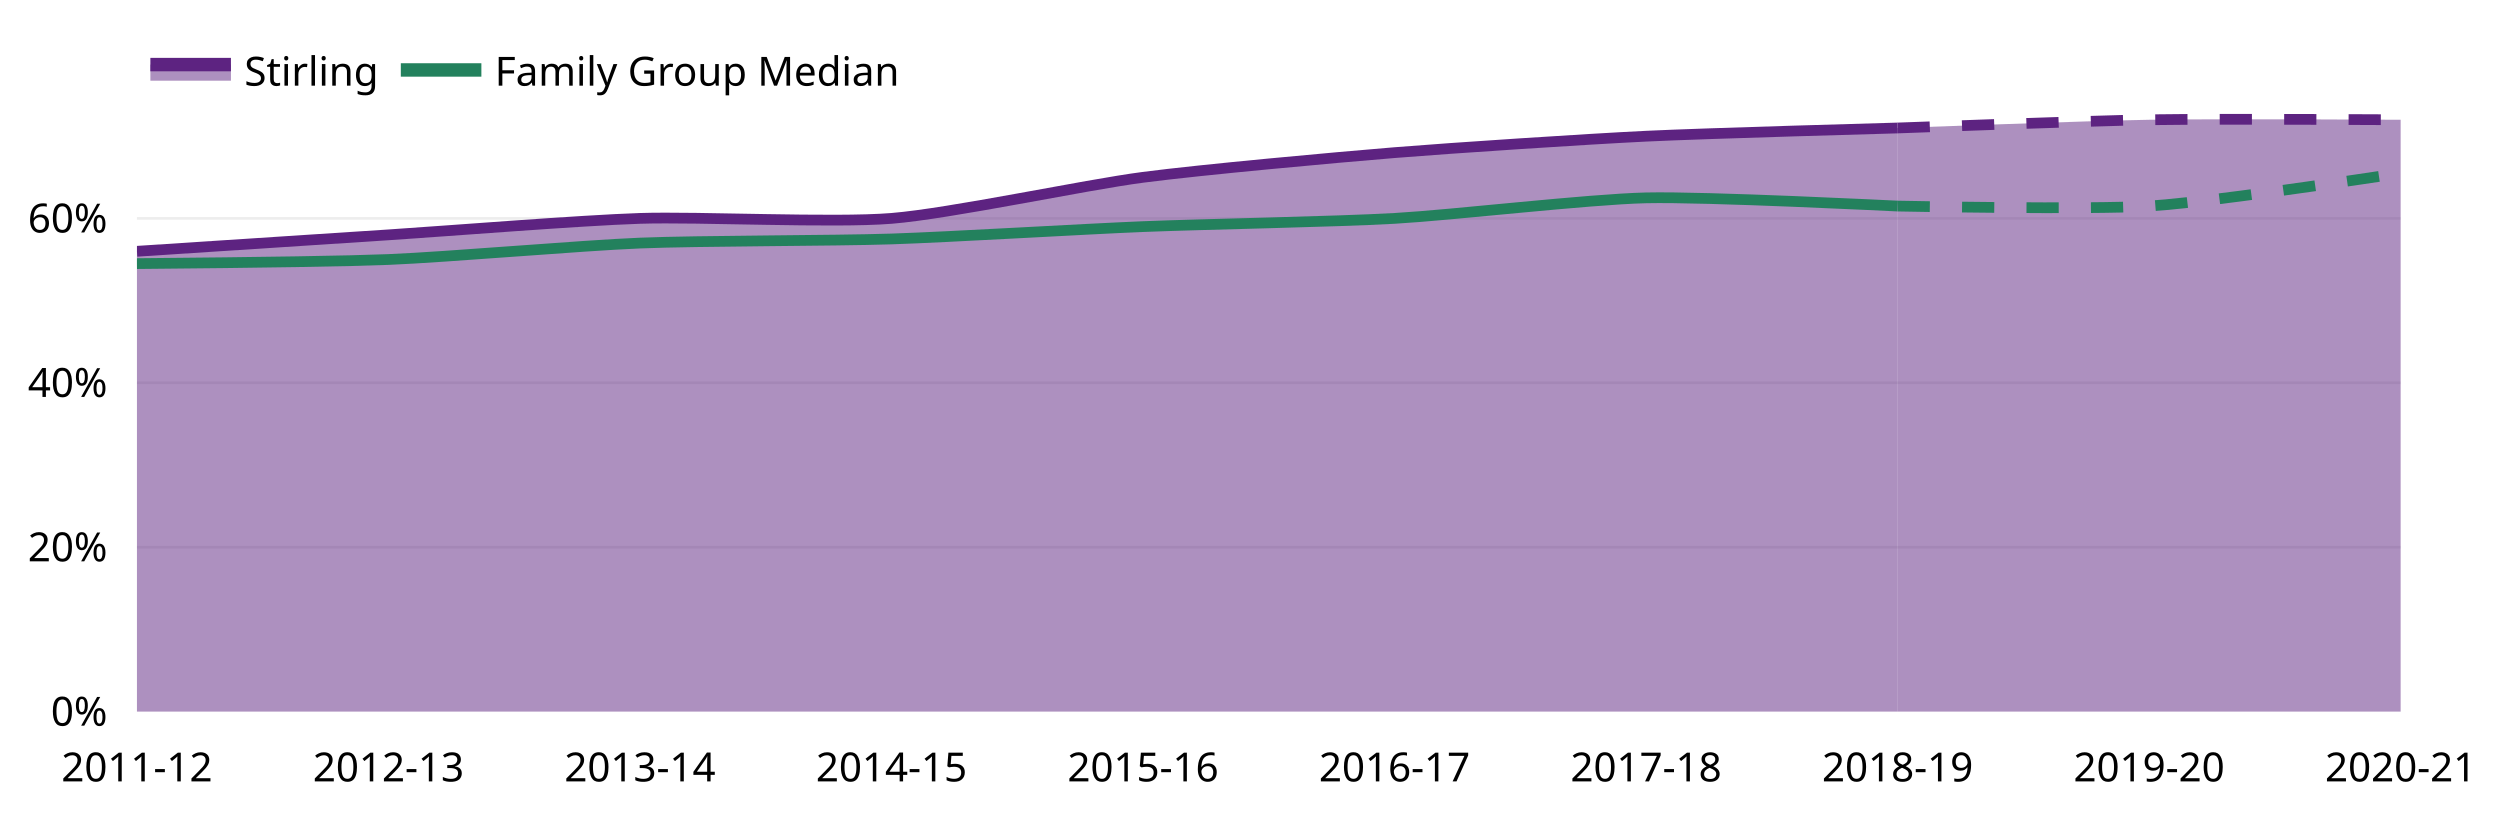
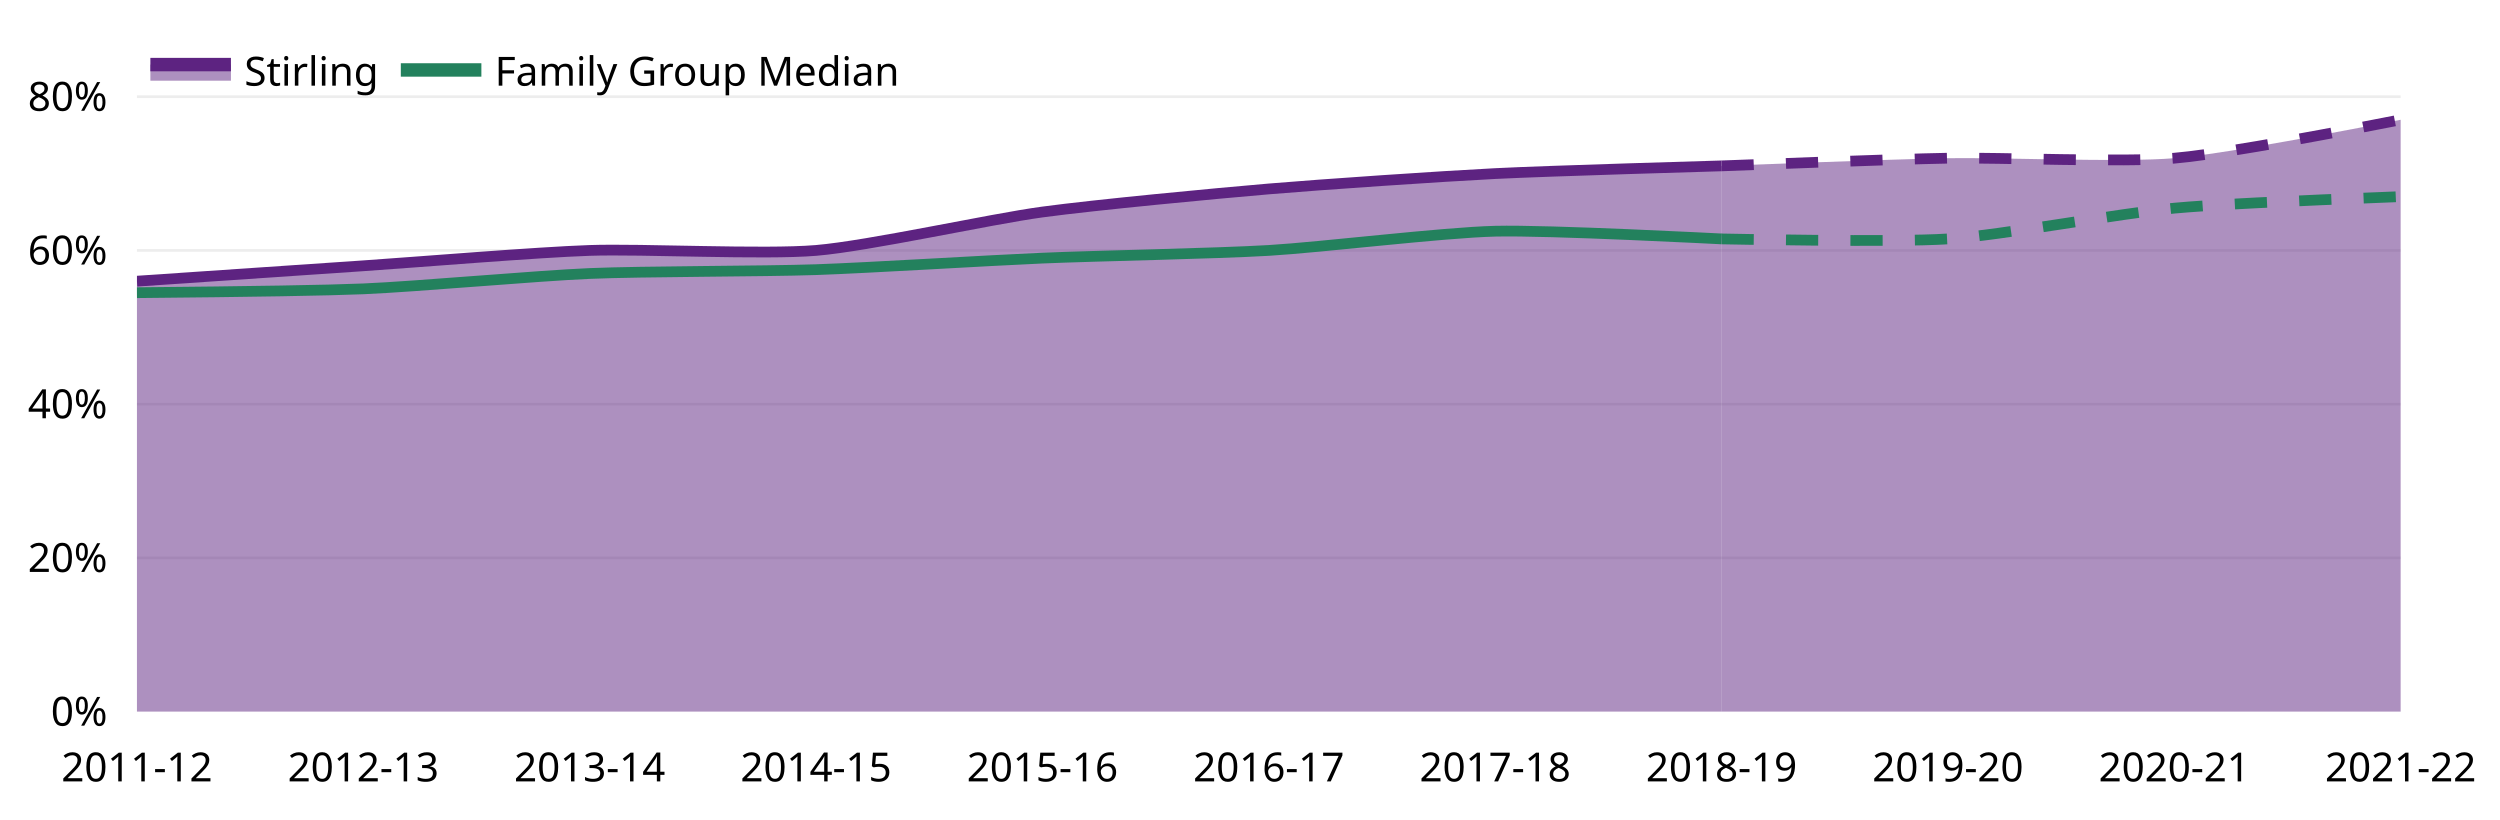
<svg xmlns="http://www.w3.org/2000/svg" class="main-svg" width="931" height="305" style="" viewBox="0 0 931 305">
  <rect x="0" y="0" width="931" height="305" style="fill: rgb(255, 255, 255); fill-opacity: 1;" />
-   <defs id="defs-1cb2fe">
+   <defs id="defs-618840">
    <g class="clips">
-       <clipPath id="clip1cb2fexyplot" class="plotclip">
+       <clipPath id="clip618840xyplot" class="plotclip">
        <rect width="843" height="232" />
      </clipPath>
-       <clipPath class="axesclip" id="clip1cb2fex">
+       <clipPath class="axesclip" id="clip618840x">
        <rect x="51" y="0" width="843" height="305" />
      </clipPath>
-       <clipPath class="axesclip" id="clip1cb2fey">
+       <clipPath class="axesclip" id="clip618840y">
        <rect x="0" y="33" width="931" height="232" />
      </clipPath>
-       <clipPath class="axesclip" id="clip1cb2fexy">
+       <clipPath class="axesclip" id="clip618840xy">
        <rect x="51" y="33" width="843" height="232" />
      </clipPath>
    </g>
    <g class="gradients" />
    <g class="patterns" />
  </defs>
  <g class="bglayer">
    <rect class="bg" x="41" y="23" width="863" height="252" style="fill: rgb(0, 0, 0); fill-opacity: 0; stroke-width: 0;" />
  </g>
  <g class="layer-below">
    <g class="imagelayer" />
    <g class="shapelayer" />
  </g>
  <g class="cartesianlayer">
    <g class="subplot xy">
      <g class="layer-subplot">
        <g class="shapelayer" />
        <g class="imagelayer" />
      </g>
      <g class="gridlayer">
        <g class="x">
-           <path class="xgrid crisp" transform="translate(144.67,0)" d="M0,33v232" style="stroke: rgb(255, 255, 255); stroke-opacity: 1; stroke-width: 1px;" />
-           <path class="xgrid crisp" transform="translate(238.33,0)" d="M0,33v232" style="stroke: rgb(255, 255, 255); stroke-opacity: 1; stroke-width: 1px;" />
-           <path class="xgrid crisp" transform="translate(332,0)" d="M0,33v232" style="stroke: rgb(255, 255, 255); stroke-opacity: 1; stroke-width: 1px;" />
-           <path class="xgrid crisp" transform="translate(425.67,0)" d="M0,33v232" style="stroke: rgb(255, 255, 255); stroke-opacity: 1; stroke-width: 1px;" />
-           <path class="xgrid crisp" transform="translate(519.33,0)" d="M0,33v232" style="stroke: rgb(255, 255, 255); stroke-opacity: 1; stroke-width: 1px;" />
-           <path class="xgrid crisp" transform="translate(613,0)" d="M0,33v232" style="stroke: rgb(255, 255, 255); stroke-opacity: 1; stroke-width: 1px;" />
-           <path class="xgrid crisp" transform="translate(706.67,0)" d="M0,33v232" style="stroke: rgb(255, 255, 255); stroke-opacity: 1; stroke-width: 1px;" />
-           <path class="xgrid crisp" transform="translate(800.33,0)" d="M0,33v232" style="stroke: rgb(255, 255, 255); stroke-opacity: 1; stroke-width: 1px;" />
+           <path class="xgrid crisp" transform="translate(135.3,0)" d="M0,33v232" style="stroke: rgb(255, 255, 255); stroke-opacity: 1; stroke-width: 1px;" />
+           <path class="xgrid crisp" transform="translate(219.6,0)" d="M0,33v232" style="stroke: rgb(255, 255, 255); stroke-opacity: 1; stroke-width: 1px;" />
+           <path class="xgrid crisp" transform="translate(303.9,0)" d="M0,33v232" style="stroke: rgb(255, 255, 255); stroke-opacity: 1; stroke-width: 1px;" />
+           <path class="xgrid crisp" transform="translate(388.2,0)" d="M0,33v232" style="stroke: rgb(255, 255, 255); stroke-opacity: 1; stroke-width: 1px;" />
+           <path class="xgrid crisp" transform="translate(472.5,0)" d="M0,33v232" style="stroke: rgb(255, 255, 255); stroke-opacity: 1; stroke-width: 1px;" />
+           <path class="xgrid crisp" transform="translate(556.8,0)" d="M0,33v232" style="stroke: rgb(255, 255, 255); stroke-opacity: 1; stroke-width: 1px;" />
+           <path class="xgrid crisp" transform="translate(641.1,0)" d="M0,33v232" style="stroke: rgb(255, 255, 255); stroke-opacity: 1; stroke-width: 1px;" />
+           <path class="xgrid crisp" transform="translate(725.4,0)" d="M0,33v232" style="stroke: rgb(255, 255, 255); stroke-opacity: 1; stroke-width: 1px;" />
+           <path class="xgrid crisp" transform="translate(809.7,0)" d="M0,33v232" style="stroke: rgb(255, 255, 255); stroke-opacity: 1; stroke-width: 1px;" />
        </g>
        <g class="y">
-           <path class="ygrid crisp" transform="translate(0,203.78)" d="M51,0h843" style="stroke: rgb(237, 237, 237); stroke-opacity: 1; stroke-width: 1px;" />
-           <path class="ygrid crisp" transform="translate(0,142.56)" d="M51,0h843" style="stroke: rgb(237, 237, 237); stroke-opacity: 1; stroke-width: 1px;" />
-           <path class="ygrid crisp" transform="translate(0,81.33)" d="M51,0h843" style="stroke: rgb(237, 237, 237); stroke-opacity: 1; stroke-width: 1px;" />
+           <path class="ygrid crisp" transform="translate(0,207.75)" d="M51,0h843" style="stroke: rgb(237, 237, 237); stroke-opacity: 1; stroke-width: 1px;" />
+           <path class="ygrid crisp" transform="translate(0,150.51)" d="M51,0h843" style="stroke: rgb(237, 237, 237); stroke-opacity: 1; stroke-width: 1px;" />
+           <path class="ygrid crisp" transform="translate(0,93.26)" d="M51,0h843" style="stroke: rgb(237, 237, 237); stroke-opacity: 1; stroke-width: 1px;" />
+           <path class="ygrid crisp" transform="translate(0,36.01)" d="M51,0h843" style="stroke: rgb(237, 237, 237); stroke-opacity: 1; stroke-width: 1px;" />
        </g>
      </g>
      <g class="zerolinelayer">
        <path class="yzl zl crisp" transform="translate(0,265)" d="M51,0h843" style="stroke: rgb(255, 255, 255); stroke-opacity: 1; stroke-width: 2px;" />
      </g>
      <path class="xlines-below" />
      <path class="ylines-below" />
      <g class="overlines-below" />
      <g class="xaxislayer-below" />
      <g class="yaxislayer-below" />
      <g class="overaxes-below" />
-       <g class="plot" transform="translate(51,33)" clip-path="url(#clip1cb2fexyplot)">
+       <g class="plot" transform="translate(51,33)" clip-path="url(#clip618840xyplot)">
        <g class="scatterlayer mlayer">
-           <g class="trace scatter trace0db4c7" style="stroke-miterlimit: 2;">
+           <g class="trace scatter tracec3c5e0" style="stroke-miterlimit: 2;">
            <g class="fills">
              <g>
-                 <path class="js-fill" d="M655.67,232L0,232L0,60.58Q71.81,55.89 93.67,54.46C115.52,53.03 165.46,49.04 187.33,48.33C209.17,47.62 259.22,50.1 281,48.33C302.93,46.55 352.77,35.89 374.67,33.03C396.48,30.18 446.46,25.63 468.33,23.84C490.17,22.06 540.13,18.79 562,17.72C583.85,16.65 655.67,14.66 655.67,14.66Q655.67,14.66 655.67,14.66" style="fill: rgb(93, 35, 129); fill-opacity: 0.5; stroke-width: 0;" />
-               </g>
-             </g>
-             <g class="errorbars" />
-             <g class="lines">
-               <path class="js-line" d="M0,60.58Q71.81,55.89 93.67,54.46C115.52,53.03 165.46,49.04 187.33,48.33C209.17,47.62 259.22,50.1 281,48.33C302.93,46.55 352.77,35.89 374.67,33.03C396.48,30.18 446.46,25.63 468.33,23.84C490.17,22.06 540.13,18.79 562,17.72C583.85,16.65 655.67,14.66 655.67,14.66Q655.67,14.66 655.67,14.66" style="vector-effect: non-scaling-stroke; fill: none; stroke: rgb(93, 35, 129); stroke-opacity: 1; stroke-width: 4px; opacity: 1;" />
-             </g>
-             <g class="points" />
-             <g class="text" />
-           </g>
-           <g class="trace scatter trace7bb3b1" style="stroke-miterlimit: 2;">
+                 <path class="js-fill" d="M590.1,232L0,232L0,71.71Q64.63,67.32 84.3,65.98C103.97,64.64 148.92,60.93 168.6,60.26C188.26,59.59 233.3,61.91 252.9,60.26C272.64,58.6 317.49,48.62 337.2,45.95C356.83,43.29 401.82,39.03 421.5,37.36C441.16,35.69 486.12,32.64 505.8,31.64C525.46,30.64 590.1,28.77 590.1,28.77Q590.1,28.77 590.1,28.77" style="fill: rgb(93, 35, 129); fill-opacity: 0.5; stroke-width: 0;" />
+               </g>
+             </g>
+             <g class="errorbars" />
+             <g class="lines">
+               <path class="js-line" d="M0,71.71Q64.63,67.32 84.3,65.98C103.97,64.64 148.92,60.93 168.6,60.26C188.26,59.59 233.3,61.91 252.9,60.26C272.64,58.6 317.49,48.62 337.2,45.95C356.83,43.29 401.82,39.03 421.5,37.36C441.16,35.69 486.12,32.64 505.8,31.64C525.46,30.64 590.1,28.77 590.1,28.77Q590.1,28.77 590.1,28.77" style="vector-effect: non-scaling-stroke; fill: none; stroke: rgb(93, 35, 129); stroke-opacity: 1; stroke-width: 4px; opacity: 1;" />
+             </g>
+             <g class="points" />
+             <g class="text" />
+           </g>
+           <g class="trace scatter traceb7eb8b" style="stroke-miterlimit: 2;">
            <g class="fills">
              <g>
-                 <path class="js-fill" d="M843,232L655.67,232L655.67,14.66Q655.67,14.66 655.67,14.66C655.67,14.66 727.47,11.96 749.33,11.6Q771.18,11.24 843,11.6" style="fill: rgb(93, 35, 129); fill-opacity: 0.5; stroke-width: 0;" />
-               </g>
-             </g>
-             <g class="errorbars" />
-             <g class="lines">
-               <path class="js-line" d="M655.67,14.66Q655.67,14.66 655.67,14.66C655.67,14.66 727.47,11.96 749.33,11.6Q771.18,11.24 843,11.6" style="vector-effect: non-scaling-stroke; fill: none; stroke: rgb(93, 35, 129); stroke-opacity: 1; stroke-width: 4px; opacity: 1; stroke-dasharray: 12px, 12px;" />
-             </g>
-             <g class="points" />
-             <g class="text" />
-           </g>
-           <g class="trace scatter traceaa969f" style="stroke-miterlimit: 2; opacity: 1;">
+                 <path class="js-fill" d="M843,232L590.1,232L590.1,28.77Q590.1,28.77 590.1,28.77C590.1,28.77 654.73,26.24 674.4,25.91C694.07,25.58 739.1,27.56 758.7,25.91Q778.44,24.25 843,11.6" style="fill: rgb(93, 35, 129); fill-opacity: 0.5; stroke-width: 0;" />
+               </g>
+             </g>
+             <g class="errorbars" />
+             <g class="lines">
+               <path class="js-line" d="M590.1,28.77Q590.1,28.77 590.1,28.77C590.1,28.77 654.73,26.24 674.4,25.91C694.07,25.58 739.1,27.56 758.7,25.91Q778.44,24.25 843,11.6" style="vector-effect: non-scaling-stroke; fill: none; stroke: rgb(93, 35, 129); stroke-opacity: 1; stroke-width: 4px; opacity: 1; stroke-dasharray: 12px, 12px;" />
+             </g>
+             <g class="points" />
+             <g class="text" />
+           </g>
+           <g class="trace scatter tracec6e0a7" style="stroke-miterlimit: 2; opacity: 1;">
            <g class="fills" />
            <g class="errorbars" />
            <g class="lines">
-               <path class="js-line" d="M0,65.17Q71.83,64.53 93.67,63.64C115.54,62.75 165.46,58.41 187.33,57.52C209.17,56.63 259.15,56.7 281,55.99C302.86,55.27 352.81,52.28 374.67,51.39C396.52,50.5 446.49,49.58 468.33,48.33C490.2,47.08 540.13,41.21 562,40.68C583.84,40.15 655.67,43.74 655.67,43.74Q655.67,43.74 655.67,43.74" style="vector-effect: non-scaling-stroke; fill: none; stroke: rgb(35, 129, 93); stroke-opacity: 1; stroke-width: 4px; opacity: 1;" />
-             </g>
-             <g class="points" />
-             <g class="text" />
-           </g>
-           <g class="trace scatter trace65cdb6" style="stroke-miterlimit: 2; opacity: 1;">
+               <path class="js-line" d="M0,76Q64.64,75.4 84.3,74.57C103.98,73.74 148.92,69.68 168.6,68.85C188.26,68.02 233.24,68.09 252.9,67.42C272.58,66.75 317.53,63.96 337.2,63.12C356.87,62.28 401.84,61.43 421.5,60.26C441.18,59.09 486.12,53.6 505.8,53.1C525.46,52.6 590.1,55.97 590.1,55.97Q590.1,55.97 590.1,55.97" style="vector-effect: non-scaling-stroke; fill: none; stroke: rgb(35, 129, 93); stroke-opacity: 1; stroke-width: 4px; opacity: 1;" />
+             </g>
+             <g class="points" />
+             <g class="text" />
+           </g>
+           <g class="trace scatter traceb5ca64" style="stroke-miterlimit: 2; opacity: 1;">
            <g class="fills" />
            <g class="errorbars" />
            <g class="lines">
-               <path class="js-line" d="M655.67,43.74Q655.67,43.74 655.67,43.74C655.67,43.74 727.52,45.16 749.33,43.74Q771.23,42.32 843,31.5" style="vector-effect: non-scaling-stroke; fill: none; stroke: rgb(35, 129, 93); stroke-opacity: 1; stroke-width: 4px; opacity: 1; stroke-dasharray: 12px, 12px;" />
+               <path class="js-line" d="M590.1,55.97Q590.1,55.97 590.1,55.97C590.1,55.97 654.77,57.3 674.4,55.97C694.12,54.64 738.99,46.36 758.7,44.52Q778.33,42.69 843,40.22" style="vector-effect: non-scaling-stroke; fill: none; stroke: rgb(35, 129, 93); stroke-opacity: 1; stroke-width: 4px; opacity: 1; stroke-dasharray: 12px, 12px;" />
            </g>
            <g class="points" />
            <g class="text" />
          </g>
        </g>
      </g>
      <g class="overplot" />
      <path class="xlines-above crisp" d="M0,0" style="fill: none;" />
      <path class="ylines-above crisp" d="M0,0" style="fill: none;" />
      <g class="overlines-above" />
      <g class="xaxislayer-above">
        <g class="xtick">
          <text text-anchor="middle" x="0" y="291" transform="translate(51,0)" style="font-family: 'Segoe UI Semibold'; font-size: 15px; fill: rgb(0, 0, 0); fill-opacity: 1; white-space: pre; opacity: 1;">2011-12</text>
        </g>
        <g class="xtick">
-           <text text-anchor="middle" x="0" y="291" transform="translate(144.67,0)" style="font-family: 'Segoe UI Semibold'; font-size: 15px; fill: rgb(0, 0, 0); fill-opacity: 1; white-space: pre; opacity: 1;">2012-13</text>
-         </g>
-         <g class="xtick">
-           <text text-anchor="middle" x="0" y="291" transform="translate(238.33,0)" style="font-family: 'Segoe UI Semibold'; font-size: 15px; fill: rgb(0, 0, 0); fill-opacity: 1; white-space: pre; opacity: 1;">2013-14</text>
-         </g>
-         <g class="xtick">
-           <text text-anchor="middle" x="0" y="291" transform="translate(332,0)" style="font-family: 'Segoe UI Semibold'; font-size: 15px; fill: rgb(0, 0, 0); fill-opacity: 1; white-space: pre; opacity: 1;">2014-15</text>
-         </g>
-         <g class="xtick">
-           <text text-anchor="middle" x="0" y="291" transform="translate(425.67,0)" style="font-family: 'Segoe UI Semibold'; font-size: 15px; fill: rgb(0, 0, 0); fill-opacity: 1; white-space: pre; opacity: 1;">2015-16</text>
-         </g>
-         <g class="xtick">
-           <text text-anchor="middle" x="0" y="291" transform="translate(519.33,0)" style="font-family: 'Segoe UI Semibold'; font-size: 15px; fill: rgb(0, 0, 0); fill-opacity: 1; white-space: pre; opacity: 1;">2016-17</text>
-         </g>
-         <g class="xtick">
-           <text text-anchor="middle" x="0" y="291" transform="translate(613,0)" style="font-family: 'Segoe UI Semibold'; font-size: 15px; fill: rgb(0, 0, 0); fill-opacity: 1; white-space: pre; opacity: 1;">2017-18</text>
-         </g>
-         <g class="xtick">
-           <text text-anchor="middle" x="0" y="291" transform="translate(706.67,0)" style="font-family: 'Segoe UI Semibold'; font-size: 15px; fill: rgb(0, 0, 0); fill-opacity: 1; white-space: pre; opacity: 1;">2018-19</text>
-         </g>
-         <g class="xtick">
-           <text text-anchor="middle" x="0" y="291" transform="translate(800.33,0)" style="font-family: 'Segoe UI Semibold'; font-size: 15px; fill: rgb(0, 0, 0); fill-opacity: 1; white-space: pre; opacity: 1;">2019-20</text>
-         </g>
-         <g class="xtick">
-           <text text-anchor="middle" x="0" y="291" transform="translate(894,0)" style="font-family: 'Segoe UI Semibold'; font-size: 15px; fill: rgb(0, 0, 0); fill-opacity: 1; white-space: pre; opacity: 1;">2020-21</text>
+           <text text-anchor="middle" x="0" y="291" transform="translate(135.3,0)" style="font-family: 'Segoe UI Semibold'; font-size: 15px; fill: rgb(0, 0, 0); fill-opacity: 1; white-space: pre; opacity: 1;">2012-13</text>
+         </g>
+         <g class="xtick">
+           <text text-anchor="middle" x="0" y="291" transform="translate(219.6,0)" style="font-family: 'Segoe UI Semibold'; font-size: 15px; fill: rgb(0, 0, 0); fill-opacity: 1; white-space: pre; opacity: 1;">2013-14</text>
+         </g>
+         <g class="xtick">
+           <text text-anchor="middle" x="0" y="291" transform="translate(303.9,0)" style="font-family: 'Segoe UI Semibold'; font-size: 15px; fill: rgb(0, 0, 0); fill-opacity: 1; white-space: pre; opacity: 1;">2014-15</text>
+         </g>
+         <g class="xtick">
+           <text text-anchor="middle" x="0" y="291" transform="translate(388.2,0)" style="font-family: 'Segoe UI Semibold'; font-size: 15px; fill: rgb(0, 0, 0); fill-opacity: 1; white-space: pre; opacity: 1;">2015-16</text>
+         </g>
+         <g class="xtick">
+           <text text-anchor="middle" x="0" y="291" transform="translate(472.5,0)" style="font-family: 'Segoe UI Semibold'; font-size: 15px; fill: rgb(0, 0, 0); fill-opacity: 1; white-space: pre; opacity: 1;">2016-17</text>
+         </g>
+         <g class="xtick">
+           <text text-anchor="middle" x="0" y="291" transform="translate(556.8,0)" style="font-family: 'Segoe UI Semibold'; font-size: 15px; fill: rgb(0, 0, 0); fill-opacity: 1; white-space: pre; opacity: 1;">2017-18</text>
+         </g>
+         <g class="xtick">
+           <text text-anchor="middle" x="0" y="291" transform="translate(641.1,0)" style="font-family: 'Segoe UI Semibold'; font-size: 15px; fill: rgb(0, 0, 0); fill-opacity: 1; white-space: pre; opacity: 1;">2018-19</text>
+         </g>
+         <g class="xtick">
+           <text text-anchor="middle" x="0" y="291" transform="translate(725.4,0)" style="font-family: 'Segoe UI Semibold'; font-size: 15px; fill: rgb(0, 0, 0); fill-opacity: 1; white-space: pre; opacity: 1;">2019-20</text>
+         </g>
+         <g class="xtick">
+           <text text-anchor="middle" x="0" y="291" transform="translate(809.7,0)" style="font-family: 'Segoe UI Semibold'; font-size: 15px; fill: rgb(0, 0, 0); fill-opacity: 1; white-space: pre; opacity: 1;">2020-21</text>
+         </g>
+         <g class="xtick">
+           <text text-anchor="middle" x="0" y="291" transform="translate(894,0)" style="font-family: 'Segoe UI Semibold'; font-size: 15px; fill: rgb(0, 0, 0); fill-opacity: 1; white-space: pre; opacity: 1;">2021-22</text>
        </g>
      </g>
      <g class="yaxislayer-above">
        <g class="ytick">
          <text text-anchor="end" x="40" y="5.25" transform="translate(0,265)" style="font-family: 'Segoe UI Semibold'; font-size: 15px; fill: rgb(0, 0, 0); fill-opacity: 1; white-space: pre; opacity: 1;">0%</text>
        </g>
        <g class="ytick">
-           <text text-anchor="end" x="40" y="5.25" style="font-family: 'Segoe UI Semibold'; font-size: 15px; fill: rgb(0, 0, 0); fill-opacity: 1; white-space: pre; opacity: 1;" transform="translate(0,203.78)">20%</text>
-         </g>
-         <g class="ytick">
-           <text text-anchor="end" x="40" y="5.25" style="font-family: 'Segoe UI Semibold'; font-size: 15px; fill: rgb(0, 0, 0); fill-opacity: 1; white-space: pre; opacity: 1;" transform="translate(0,142.56)">40%</text>
-         </g>
-         <g class="ytick">
-           <text text-anchor="end" x="40" y="5.25" style="font-family: 'Segoe UI Semibold'; font-size: 15px; fill: rgb(0, 0, 0); fill-opacity: 1; white-space: pre; opacity: 1;" transform="translate(0,81.33)">60%</text>
+           <text text-anchor="end" x="40" y="5.25" style="font-family: 'Segoe UI Semibold'; font-size: 15px; fill: rgb(0, 0, 0); fill-opacity: 1; white-space: pre; opacity: 1;" transform="translate(0,207.75)">20%</text>
+         </g>
+         <g class="ytick">
+           <text text-anchor="end" x="40" y="5.25" style="font-family: 'Segoe UI Semibold'; font-size: 15px; fill: rgb(0, 0, 0); fill-opacity: 1; white-space: pre; opacity: 1;" transform="translate(0,150.51)">40%</text>
+         </g>
+         <g class="ytick">
+           <text text-anchor="end" x="40" y="5.25" style="font-family: 'Segoe UI Semibold'; font-size: 15px; fill: rgb(0, 0, 0); fill-opacity: 1; white-space: pre; opacity: 1;" transform="translate(0,93.26)">60%</text>
+         </g>
+         <g class="ytick">
+           <text text-anchor="end" x="40" y="5.25" style="font-family: 'Segoe UI Semibold'; font-size: 15px; fill: rgb(0, 0, 0); fill-opacity: 1; white-space: pre; opacity: 1;" transform="translate(0,36.01)">80%</text>
        </g>
      </g>
      <g class="overaxes-above" />
    </g>
  </g>
  <g class="polarlayer" />
  <g class="smithlayer" />
  <g class="ternarylayer" />
  <g class="geolayer" />
  <g class="funnelarealayer" />
  <g class="pielayer" />
  <g class="iciclelayer" />
  <g class="treemaplayer" />
  <g class="sunburstlayer" />
  <g class="glimages" />
-   <defs id="topdefs-1cb2fe">
+   <defs id="topdefs-618840">
    <g class="clips" />
-     <clipPath id="legend1cb2fe">
+     <clipPath id="legend618840">
      <rect width="285" height="33" x="0" y="0" />
    </clipPath>
  </defs>
  <g class="layer-above">
    <g class="imagelayer" />
    <g class="shapelayer" />
  </g>
  <g class="infolayer">
    <g class="legend" pointer-events="all" transform="translate(51,9.8)">
      <rect class="bg" shape-rendering="crispEdges" width="285" height="33" x="0" y="0" style="stroke: rgb(68, 68, 68); stroke-opacity: 1; fill: rgb(0, 0, 0); fill-opacity: 0; stroke-width: 0px;" />
-       <g class="scrollbox" transform="" clip-path="url(#legend1cb2fe)">
+       <g class="scrollbox" transform="" clip-path="url(#legend618840)">
        <g class="groups">
          <g class="traces" transform="translate(0,16.25)" style="opacity: 1;">
            <text class="legendtext" text-anchor="start" x="40" y="5.85" style="font-family: 'Segoe UI Semibold'; font-size: 15px; fill: rgb(0, 0, 0); fill-opacity: 1; white-space: pre;">Stirling</text>
            <g class="layers">
              <g class="legendfill">
                <path class="js-fill" d="M5,-2h30v6h-30z" style="stroke-width: 0; fill: rgb(93, 35, 129); fill-opacity: 0.5;" />
              </g>
              <g class="legendlines">
                <path class="js-line" d="M5,-2h30" style="fill: none; stroke: rgb(93, 35, 129); stroke-opacity: 1; stroke-width: 5px;" />
              </g>
              <g class="legendsymbols">
                <g class="legendpoints" />
              </g>
            </g>
            <rect class="legendtoggle" x="0" y="-11.25" width="90.766" height="22.5" style="fill: rgb(0, 0, 0); fill-opacity: 0;" />
          </g>
          <g class="traces" transform="translate(93.26562,16.25)" style="opacity: 1;">
            <text class="legendtext" text-anchor="start" x="40" y="5.85" style="font-family: 'Segoe UI Semibold'; font-size: 15px; fill: rgb(0, 0, 0); fill-opacity: 1; white-space: pre;">Family Group Median</text>
            <g class="layers" style="opacity: 1;">
              <g class="legendfill" />
              <g class="legendlines">
                <path class="js-line" d="M5,0h30" style="fill: none; stroke: rgb(35, 129, 93); stroke-opacity: 1; stroke-width: 5px;" />
              </g>
              <g class="legendsymbols">
                <g class="legendpoints" />
              </g>
            </g>
            <rect class="legendtoggle" x="0" y="-11.25" width="188.609" height="22.5" style="fill: rgb(0, 0, 0); fill-opacity: 0;" />
          </g>
        </g>
      </g>
      <rect class="scrollbar" rx="20" ry="3" width="0" height="0" x="0" y="0" style="fill: rgb(128, 139, 164); fill-opacity: 1;" />
    </g>
    <g class="g-gtitle" />
    <g class="g-xtitle" />
    <g class="g-ytitle" />
  </g>
</svg>
